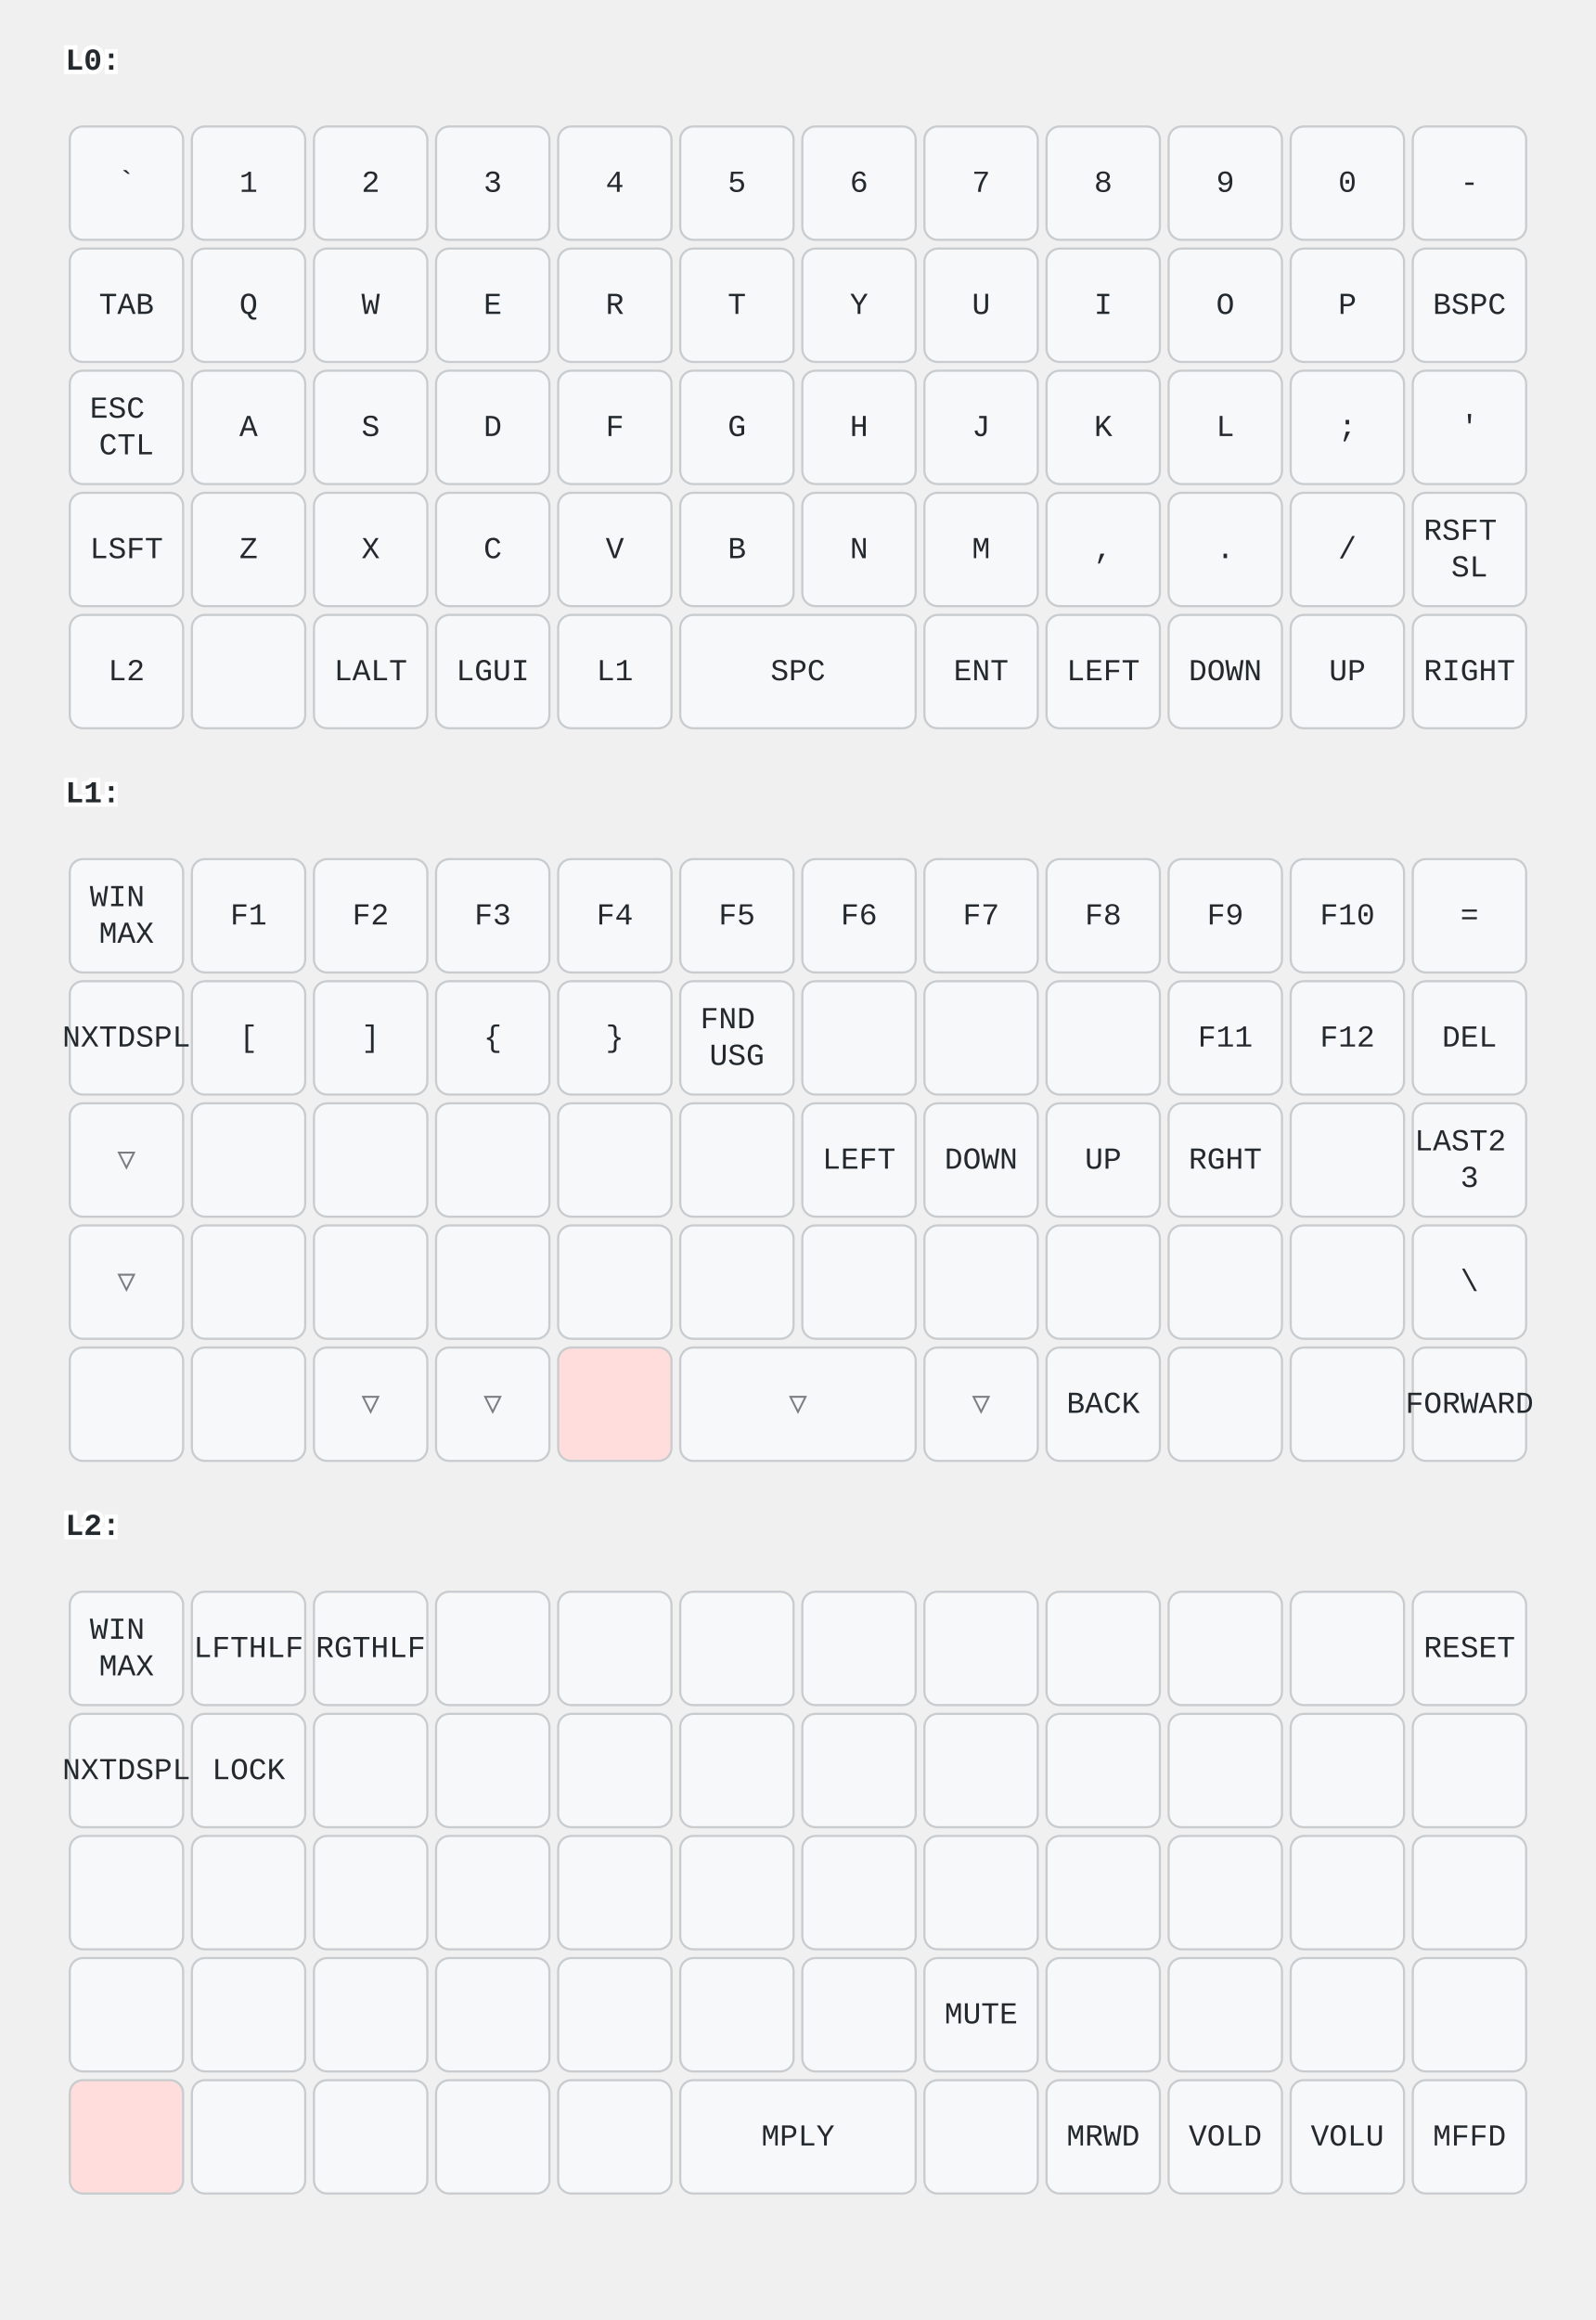
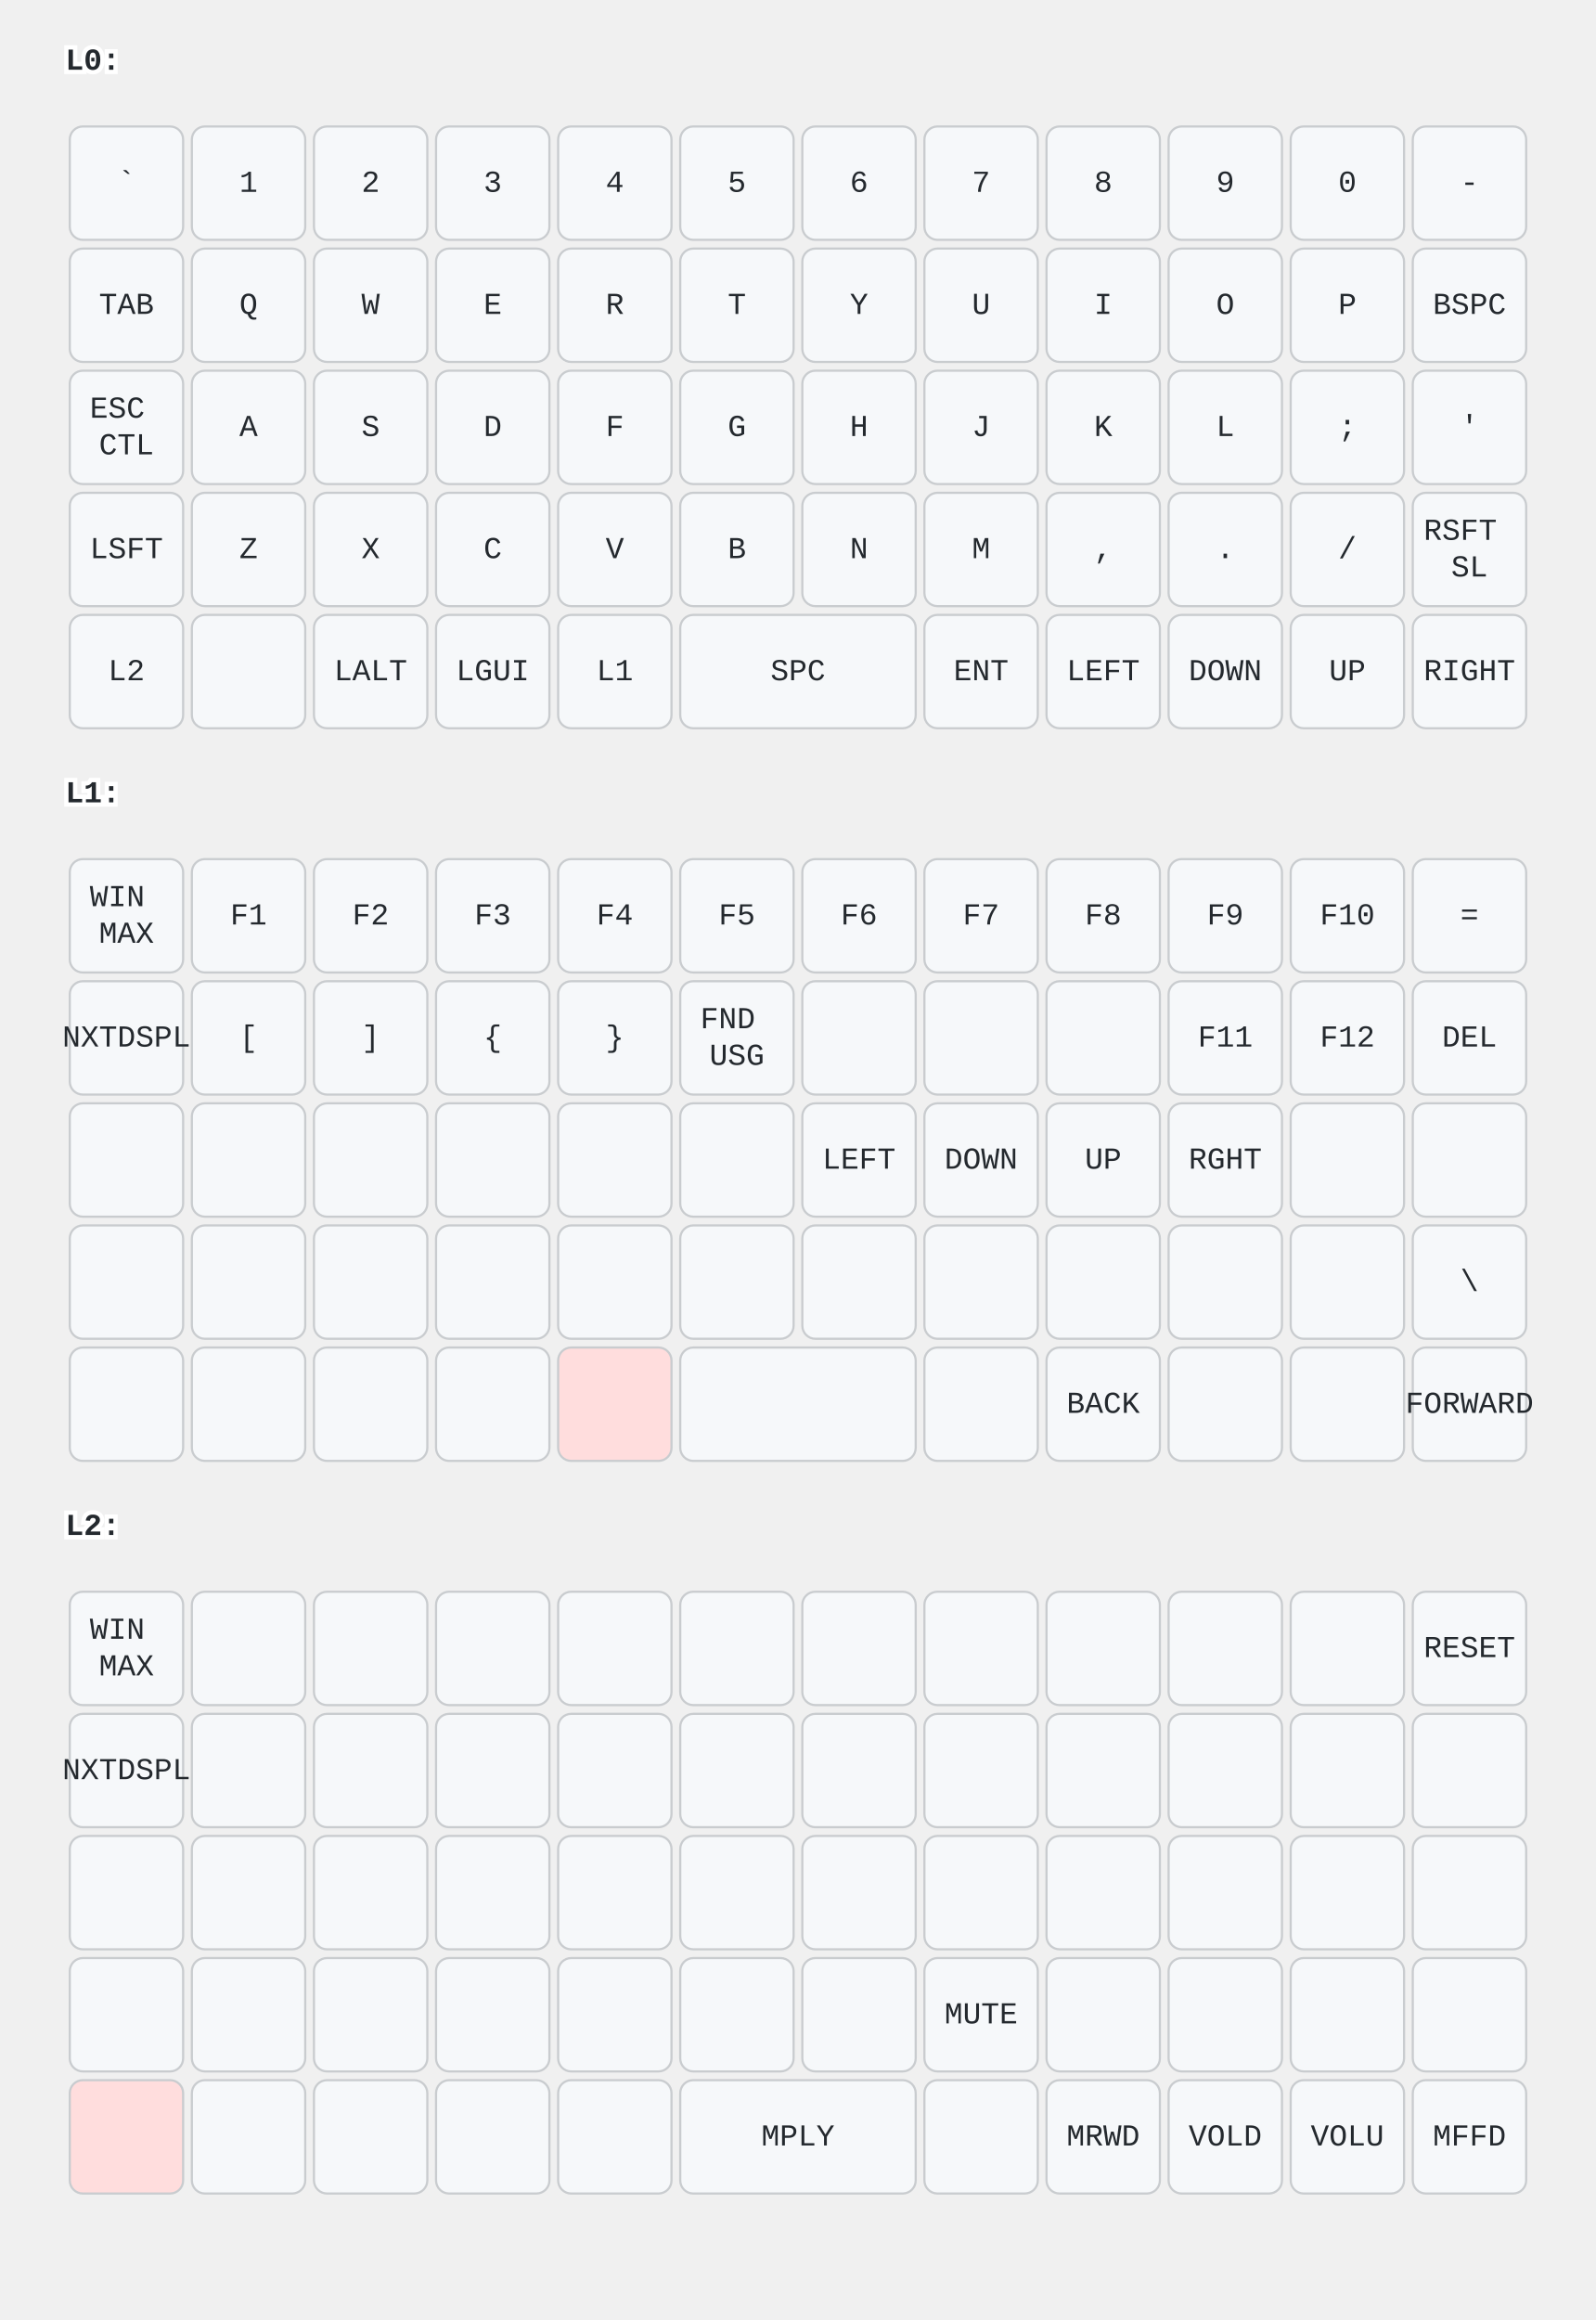
<svg xmlns="http://www.w3.org/2000/svg" width="732" height="1064" viewBox="0 0 732 1064" class="keymap">
  <style>/* inherit to force styles through use tags */
svg path {
    fill: inherit;
}

/* font and background color specifications */
svg.keymap {
    font-family: SFMono-Regular,Consolas,Liberation Mono,Menlo,monospace;
    font-size: 14px;
    font-kerning: normal;
    text-rendering: optimizeLegibility;
    fill: #24292e;
}

/* default key styling */
rect.key {
    fill: #f6f8fa;
}

rect.key, rect.combo {
    stroke: #c9cccf;
    stroke-width: 1;
}

/* default key side styling, only used is draw_key_sides is set */
rect.side {
    filter: brightness(90%);
}

/* color accent for combo boxes */
rect.combo, rect.combo-separate {
    fill: #cdf;
}

/* color accent for held keys */
rect.held, rect.combo.held {
    fill: #fdd;
}

/* color accent for ghost (optional) keys */
rect.ghost, rect.combo.ghost {
    stroke-dasharray: 4, 4;
    stroke-width: 2;
}

text {
    text-anchor: middle;
    dominant-baseline: middle;
}

/* styling for layer labels */
text.label {
    font-weight: bold;
    text-anchor: start;
    stroke: white;
    stroke-width: 4;
    paint-order: stroke;
}

/* styling for optional footer */
text.footer {
    text-anchor: end;
    dominant-baseline: auto;
    stroke: white;
    stroke-width: 4;
    paint-order: stroke;
}

/* styling for combo tap, and key hold/shifted label text */
text.combo, text.hold, text.shifted {
    font-size: 11px;
}

text.hold {
    text-anchor: middle;
    dominant-baseline: auto;
}

text.shifted {
    text-anchor: middle;
    dominant-baseline: hanging;
}

/* styling for hold/shifted label text in combo box */
text.combo.hold, text.combo.shifted {
    font-size: 8px;
}

/* lighter symbol for transparent keys */
text.trans {
    fill: #7b7e81;
}

/* styling for combo dendrons */
path.combo {
    stroke-width: 1;
    stroke: gray;
    fill: none;
}

/* Start Tabler Icons Cleanup */
/* cannot use height/width with glyphs */
.icon-tabler &gt; path {
    fill: inherit;
    stroke: inherit;
    stroke-width: 2;
}
/* hide tabler's default box */
.icon-tabler &gt; path[stroke="none"][fill="none"] {
    visibility: hidden;
}
/* End Tabler Icons Cleanup */
</style>
  <g transform="translate(30, 0)" class="layer-L0">
    <text x="0" y="28" class="label">L0:</text>
    <g transform="translate(0, 56)">
      <g transform="translate(28, 28)" class="key keypos-0">
        <rect rx="6" ry="6" x="-26" y="-26" width="52" height="52" class="key" />
        <text x="0" y="0" class="key tap">`</text>
      </g>
      <g transform="translate(84, 28)" class="key keypos-1">
        <rect rx="6" ry="6" x="-26" y="-26" width="52" height="52" class="key" />
        <text x="0" y="0" class="key tap">1</text>
      </g>
      <g transform="translate(140, 28)" class="key keypos-2">
        <rect rx="6" ry="6" x="-26" y="-26" width="52" height="52" class="key" />
        <text x="0" y="0" class="key tap">2</text>
      </g>
      <g transform="translate(196, 28)" class="key keypos-3">
        <rect rx="6" ry="6" x="-26" y="-26" width="52" height="52" class="key" />
        <text x="0" y="0" class="key tap">3</text>
      </g>
      <g transform="translate(252, 28)" class="key keypos-4">
        <rect rx="6" ry="6" x="-26" y="-26" width="52" height="52" class="key" />
        <text x="0" y="0" class="key tap">4</text>
      </g>
      <g transform="translate(308, 28)" class="key keypos-5">
        <rect rx="6" ry="6" x="-26" y="-26" width="52" height="52" class="key" />
        <text x="0" y="0" class="key tap">5</text>
      </g>
      <g transform="translate(364, 28)" class="key keypos-6">
        <rect rx="6" ry="6" x="-26" y="-26" width="52" height="52" class="key" />
        <text x="0" y="0" class="key tap">6</text>
      </g>
      <g transform="translate(420, 28)" class="key keypos-7">
        <rect rx="6" ry="6" x="-26" y="-26" width="52" height="52" class="key" />
        <text x="0" y="0" class="key tap">7</text>
      </g>
      <g transform="translate(476, 28)" class="key keypos-8">
        <rect rx="6" ry="6" x="-26" y="-26" width="52" height="52" class="key" />
        <text x="0" y="0" class="key tap">8</text>
      </g>
      <g transform="translate(532, 28)" class="key keypos-9">
        <rect rx="6" ry="6" x="-26" y="-26" width="52" height="52" class="key" />
        <text x="0" y="0" class="key tap">9</text>
      </g>
      <g transform="translate(588, 28)" class="key keypos-10">
        <rect rx="6" ry="6" x="-26" y="-26" width="52" height="52" class="key" />
        <text x="0" y="0" class="key tap">0</text>
      </g>
      <g transform="translate(644, 28)" class="key keypos-11">
        <rect rx="6" ry="6" x="-26" y="-26" width="52" height="52" class="key" />
        <text x="0" y="0" class="key tap">-</text>
      </g>
      <g transform="translate(28, 84)" class="key keypos-12">
        <rect rx="6" ry="6" x="-26" y="-26" width="52" height="52" class="key" />
        <text x="0" y="0" class="key tap">TAB</text>
      </g>
      <g transform="translate(84, 84)" class="key keypos-13">
        <rect rx="6" ry="6" x="-26" y="-26" width="52" height="52" class="key" />
        <text x="0" y="0" class="key tap">Q</text>
      </g>
      <g transform="translate(140, 84)" class="key keypos-14">
        <rect rx="6" ry="6" x="-26" y="-26" width="52" height="52" class="key" />
        <text x="0" y="0" class="key tap">W</text>
      </g>
      <g transform="translate(196, 84)" class="key keypos-15">
        <rect rx="6" ry="6" x="-26" y="-26" width="52" height="52" class="key" />
        <text x="0" y="0" class="key tap">E</text>
      </g>
      <g transform="translate(252, 84)" class="key keypos-16">
        <rect rx="6" ry="6" x="-26" y="-26" width="52" height="52" class="key" />
        <text x="0" y="0" class="key tap">R</text>
      </g>
      <g transform="translate(308, 84)" class="key keypos-17">
        <rect rx="6" ry="6" x="-26" y="-26" width="52" height="52" class="key" />
        <text x="0" y="0" class="key tap">T</text>
      </g>
      <g transform="translate(364, 84)" class="key keypos-18">
        <rect rx="6" ry="6" x="-26" y="-26" width="52" height="52" class="key" />
        <text x="0" y="0" class="key tap">Y</text>
      </g>
      <g transform="translate(420, 84)" class="key keypos-19">
        <rect rx="6" ry="6" x="-26" y="-26" width="52" height="52" class="key" />
        <text x="0" y="0" class="key tap">U</text>
      </g>
      <g transform="translate(476, 84)" class="key keypos-20">
        <rect rx="6" ry="6" x="-26" y="-26" width="52" height="52" class="key" />
        <text x="0" y="0" class="key tap">I</text>
      </g>
      <g transform="translate(532, 84)" class="key keypos-21">
        <rect rx="6" ry="6" x="-26" y="-26" width="52" height="52" class="key" />
        <text x="0" y="0" class="key tap">O</text>
      </g>
      <g transform="translate(588, 84)" class="key keypos-22">
        <rect rx="6" ry="6" x="-26" y="-26" width="52" height="52" class="key" />
        <text x="0" y="0" class="key tap">P</text>
      </g>
      <g transform="translate(644, 84)" class="key keypos-23">
        <rect rx="6" ry="6" x="-26" y="-26" width="52" height="52" class="key" />
        <text x="0" y="0" class="key tap">BSPC</text>
      </g>
      <g transform="translate(28, 140)" class="key keypos-24">
        <rect rx="6" ry="6" x="-26" y="-26" width="52" height="52" class="key" />
        <text x="0" y="0" class="key tap">
          <tspan x="0" dy="-0.6em">ESC</tspan>
          <tspan x="0" dy="1.2em">CTL</tspan>
        </text>
      </g>
      <g transform="translate(84, 140)" class="key keypos-25">
        <rect rx="6" ry="6" x="-26" y="-26" width="52" height="52" class="key" />
        <text x="0" y="0" class="key tap">A</text>
      </g>
      <g transform="translate(140, 140)" class="key keypos-26">
        <rect rx="6" ry="6" x="-26" y="-26" width="52" height="52" class="key" />
        <text x="0" y="0" class="key tap">S</text>
      </g>
      <g transform="translate(196, 140)" class="key keypos-27">
        <rect rx="6" ry="6" x="-26" y="-26" width="52" height="52" class="key" />
        <text x="0" y="0" class="key tap">D</text>
      </g>
      <g transform="translate(252, 140)" class="key keypos-28">
        <rect rx="6" ry="6" x="-26" y="-26" width="52" height="52" class="key" />
        <text x="0" y="0" class="key tap">F</text>
      </g>
      <g transform="translate(308, 140)" class="key keypos-29">
        <rect rx="6" ry="6" x="-26" y="-26" width="52" height="52" class="key" />
        <text x="0" y="0" class="key tap">G</text>
      </g>
      <g transform="translate(364, 140)" class="key keypos-30">
        <rect rx="6" ry="6" x="-26" y="-26" width="52" height="52" class="key" />
        <text x="0" y="0" class="key tap">H</text>
      </g>
      <g transform="translate(420, 140)" class="key keypos-31">
        <rect rx="6" ry="6" x="-26" y="-26" width="52" height="52" class="key" />
        <text x="0" y="0" class="key tap">J</text>
      </g>
      <g transform="translate(476, 140)" class="key keypos-32">
        <rect rx="6" ry="6" x="-26" y="-26" width="52" height="52" class="key" />
        <text x="0" y="0" class="key tap">K</text>
      </g>
      <g transform="translate(532, 140)" class="key keypos-33">
        <rect rx="6" ry="6" x="-26" y="-26" width="52" height="52" class="key" />
        <text x="0" y="0" class="key tap">L</text>
      </g>
      <g transform="translate(588, 140)" class="key keypos-34">
        <rect rx="6" ry="6" x="-26" y="-26" width="52" height="52" class="key" />
        <text x="0" y="0" class="key tap">;</text>
      </g>
      <g transform="translate(644, 140)" class="key keypos-35">
        <rect rx="6" ry="6" x="-26" y="-26" width="52" height="52" class="key" />
        <text x="0" y="0" class="key tap">'</text>
      </g>
      <g transform="translate(28, 196)" class="key keypos-36">
        <rect rx="6" ry="6" x="-26" y="-26" width="52" height="52" class="key" />
        <text x="0" y="0" class="key tap">LSFT</text>
      </g>
      <g transform="translate(84, 196)" class="key keypos-37">
        <rect rx="6" ry="6" x="-26" y="-26" width="52" height="52" class="key" />
        <text x="0" y="0" class="key tap">Z</text>
      </g>
      <g transform="translate(140, 196)" class="key keypos-38">
        <rect rx="6" ry="6" x="-26" y="-26" width="52" height="52" class="key" />
        <text x="0" y="0" class="key tap">X</text>
      </g>
      <g transform="translate(196, 196)" class="key keypos-39">
        <rect rx="6" ry="6" x="-26" y="-26" width="52" height="52" class="key" />
        <text x="0" y="0" class="key tap">C</text>
      </g>
      <g transform="translate(252, 196)" class="key keypos-40">
        <rect rx="6" ry="6" x="-26" y="-26" width="52" height="52" class="key" />
        <text x="0" y="0" class="key tap">V</text>
      </g>
      <g transform="translate(308, 196)" class="key keypos-41">
        <rect rx="6" ry="6" x="-26" y="-26" width="52" height="52" class="key" />
        <text x="0" y="0" class="key tap">B</text>
      </g>
      <g transform="translate(364, 196)" class="key keypos-42">
        <rect rx="6" ry="6" x="-26" y="-26" width="52" height="52" class="key" />
        <text x="0" y="0" class="key tap">N</text>
      </g>
      <g transform="translate(420, 196)" class="key keypos-43">
        <rect rx="6" ry="6" x="-26" y="-26" width="52" height="52" class="key" />
        <text x="0" y="0" class="key tap">M</text>
      </g>
      <g transform="translate(476, 196)" class="key keypos-44">
        <rect rx="6" ry="6" x="-26" y="-26" width="52" height="52" class="key" />
        <text x="0" y="0" class="key tap">,</text>
      </g>
      <g transform="translate(532, 196)" class="key keypos-45">
        <rect rx="6" ry="6" x="-26" y="-26" width="52" height="52" class="key" />
        <text x="0" y="0" class="key tap">.</text>
      </g>
      <g transform="translate(588, 196)" class="key keypos-46">
        <rect rx="6" ry="6" x="-26" y="-26" width="52" height="52" class="key" />
        <text x="0" y="0" class="key tap">/</text>
      </g>
      <g transform="translate(644, 196)" class="key keypos-47">
        <rect rx="6" ry="6" x="-26" y="-26" width="52" height="52" class="key" />
        <text x="0" y="0" class="key tap">
          <tspan x="0" dy="-0.6em">RSFT</tspan>
          <tspan x="0" dy="1.2em">SL</tspan>
        </text>
      </g>
      <g transform="translate(28, 252)" class="key keypos-48">
        <rect rx="6" ry="6" x="-26" y="-26" width="52" height="52" class="key" />
        <text x="0" y="0" class="key tap">L2</text>
      </g>
      <g transform="translate(84, 252)" class="key keypos-49">
        <rect rx="6" ry="6" x="-26" y="-26" width="52" height="52" class="key" />
      </g>
      <g transform="translate(140, 252)" class="key keypos-50">
        <rect rx="6" ry="6" x="-26" y="-26" width="52" height="52" class="key" />
        <text x="0" y="0" class="key tap">LALT</text>
      </g>
      <g transform="translate(196, 252)" class="key keypos-51">
        <rect rx="6" ry="6" x="-26" y="-26" width="52" height="52" class="key" />
        <text x="0" y="0" class="key tap">LGUI</text>
      </g>
      <g transform="translate(252, 252)" class="key keypos-52">
        <rect rx="6" ry="6" x="-26" y="-26" width="52" height="52" class="key" />
        <text x="0" y="0" class="key tap">L1</text>
      </g>
      <g transform="translate(336, 252)" class="key keypos-53">
        <rect rx="6" ry="6" x="-54" y="-26" width="108" height="52" class="key" />
        <text x="0" y="0" class="key tap">SPC</text>
      </g>
      <g transform="translate(420, 252)" class="key keypos-54">
        <rect rx="6" ry="6" x="-26" y="-26" width="52" height="52" class="key" />
        <text x="0" y="0" class="key tap">ENT</text>
      </g>
      <g transform="translate(476, 252)" class="key keypos-55">
        <rect rx="6" ry="6" x="-26" y="-26" width="52" height="52" class="key" />
        <text x="0" y="0" class="key tap">LEFT</text>
      </g>
      <g transform="translate(532, 252)" class="key keypos-56">
        <rect rx="6" ry="6" x="-26" y="-26" width="52" height="52" class="key" />
        <text x="0" y="0" class="key tap">DOWN</text>
      </g>
      <g transform="translate(588, 252)" class="key keypos-57">
        <rect rx="6" ry="6" x="-26" y="-26" width="52" height="52" class="key" />
        <text x="0" y="0" class="key tap">UP</text>
      </g>
      <g transform="translate(644, 252)" class="key keypos-58">
        <rect rx="6" ry="6" x="-26" y="-26" width="52" height="52" class="key" />
        <text x="0" y="0" class="key tap">RIGHT</text>
      </g>
    </g>
  </g>
  <g transform="translate(30, 336)" class="layer-L1">
    <text x="0" y="28" class="label">L1:</text>
    <g transform="translate(0, 56)">
      <g transform="translate(28, 28)" class="key keypos-0">
        <rect rx="6" ry="6" x="-26" y="-26" width="52" height="52" class="key" />
        <text x="0" y="0" class="key tap">
          <tspan x="0" dy="-0.6em">WIN</tspan>
          <tspan x="0" dy="1.2em">MAX</tspan>
        </text>
      </g>
      <g transform="translate(84, 28)" class="key keypos-1">
        <rect rx="6" ry="6" x="-26" y="-26" width="52" height="52" class="key" />
        <text x="0" y="0" class="key tap">F1</text>
      </g>
      <g transform="translate(140, 28)" class="key keypos-2">
        <rect rx="6" ry="6" x="-26" y="-26" width="52" height="52" class="key" />
        <text x="0" y="0" class="key tap">F2</text>
      </g>
      <g transform="translate(196, 28)" class="key keypos-3">
        <rect rx="6" ry="6" x="-26" y="-26" width="52" height="52" class="key" />
        <text x="0" y="0" class="key tap">F3</text>
      </g>
      <g transform="translate(252, 28)" class="key keypos-4">
        <rect rx="6" ry="6" x="-26" y="-26" width="52" height="52" class="key" />
        <text x="0" y="0" class="key tap">F4</text>
      </g>
      <g transform="translate(308, 28)" class="key keypos-5">
        <rect rx="6" ry="6" x="-26" y="-26" width="52" height="52" class="key" />
        <text x="0" y="0" class="key tap">F5</text>
      </g>
      <g transform="translate(364, 28)" class="key keypos-6">
        <rect rx="6" ry="6" x="-26" y="-26" width="52" height="52" class="key" />
        <text x="0" y="0" class="key tap">F6</text>
      </g>
      <g transform="translate(420, 28)" class="key keypos-7">
        <rect rx="6" ry="6" x="-26" y="-26" width="52" height="52" class="key" />
        <text x="0" y="0" class="key tap">F7</text>
      </g>
      <g transform="translate(476, 28)" class="key keypos-8">
        <rect rx="6" ry="6" x="-26" y="-26" width="52" height="52" class="key" />
        <text x="0" y="0" class="key tap">F8</text>
      </g>
      <g transform="translate(532, 28)" class="key keypos-9">
        <rect rx="6" ry="6" x="-26" y="-26" width="52" height="52" class="key" />
        <text x="0" y="0" class="key tap">F9</text>
      </g>
      <g transform="translate(588, 28)" class="key keypos-10">
        <rect rx="6" ry="6" x="-26" y="-26" width="52" height="52" class="key" />
        <text x="0" y="0" class="key tap">F10</text>
      </g>
      <g transform="translate(644, 28)" class="key keypos-11">
        <rect rx="6" ry="6" x="-26" y="-26" width="52" height="52" class="key" />
        <text x="0" y="0" class="key tap">=</text>
      </g>
      <g transform="translate(28, 84)" class="key keypos-12">
        <rect rx="6" ry="6" x="-26" y="-26" width="52" height="52" class="key" />
        <text x="0" y="0" class="key tap">NXTDSPL</text>
      </g>
      <g transform="translate(84, 84)" class="key keypos-13">
        <rect rx="6" ry="6" x="-26" y="-26" width="52" height="52" class="key" />
        <text x="0" y="0" class="key tap">[</text>
      </g>
      <g transform="translate(140, 84)" class="key keypos-14">
        <rect rx="6" ry="6" x="-26" y="-26" width="52" height="52" class="key" />
        <text x="0" y="0" class="key tap">]</text>
      </g>
      <g transform="translate(196, 84)" class="key keypos-15">
        <rect rx="6" ry="6" x="-26" y="-26" width="52" height="52" class="key" />
        <text x="0" y="0" class="key tap">{</text>
      </g>
      <g transform="translate(252, 84)" class="key keypos-16">
        <rect rx="6" ry="6" x="-26" y="-26" width="52" height="52" class="key" />
        <text x="0" y="0" class="key tap">}</text>
      </g>
      <g transform="translate(308, 84)" class="key keypos-17">
        <rect rx="6" ry="6" x="-26" y="-26" width="52" height="52" class="key" />
        <text x="0" y="0" class="key tap">
          <tspan x="0" dy="-0.6em">FND</tspan>
          <tspan x="0" dy="1.2em">USG</tspan>
        </text>
      </g>
      <g transform="translate(364, 84)" class="key keypos-18">
        <rect rx="6" ry="6" x="-26" y="-26" width="52" height="52" class="key" />
      </g>
      <g transform="translate(420, 84)" class="key keypos-19">
        <rect rx="6" ry="6" x="-26" y="-26" width="52" height="52" class="key" />
      </g>
      <g transform="translate(476, 84)" class="key keypos-20">
        <rect rx="6" ry="6" x="-26" y="-26" width="52" height="52" class="key" />
      </g>
      <g transform="translate(532, 84)" class="key keypos-21">
        <rect rx="6" ry="6" x="-26" y="-26" width="52" height="52" class="key" />
        <text x="0" y="0" class="key tap">F11</text>
      </g>
      <g transform="translate(588, 84)" class="key keypos-22">
        <rect rx="6" ry="6" x="-26" y="-26" width="52" height="52" class="key" />
        <text x="0" y="0" class="key tap">F12</text>
      </g>
      <g transform="translate(644, 84)" class="key keypos-23">
        <rect rx="6" ry="6" x="-26" y="-26" width="52" height="52" class="key" />
        <text x="0" y="0" class="key tap">DEL</text>
      </g>
-       <g transform="translate(28, 140)" class="key trans keypos-24">
-         <rect rx="6" ry="6" x="-26" y="-26" width="52" height="52" class="key trans" />
-         <text x="0" y="0" class="key trans tap">▽</text>
+       <g transform="translate(28, 140)" class="key keypos-24">
+         <rect rx="6" ry="6" x="-26" y="-26" width="52" height="52" class="key" />
      </g>
      <g transform="translate(84, 140)" class="key keypos-25">
        <rect rx="6" ry="6" x="-26" y="-26" width="52" height="52" class="key" />
      </g>
      <g transform="translate(140, 140)" class="key keypos-26">
        <rect rx="6" ry="6" x="-26" y="-26" width="52" height="52" class="key" />
      </g>
      <g transform="translate(196, 140)" class="key keypos-27">
        <rect rx="6" ry="6" x="-26" y="-26" width="52" height="52" class="key" />
      </g>
      <g transform="translate(252, 140)" class="key keypos-28">
        <rect rx="6" ry="6" x="-26" y="-26" width="52" height="52" class="key" />
      </g>
      <g transform="translate(308, 140)" class="key keypos-29">
        <rect rx="6" ry="6" x="-26" y="-26" width="52" height="52" class="key" />
      </g>
      <g transform="translate(364, 140)" class="key keypos-30">
        <rect rx="6" ry="6" x="-26" y="-26" width="52" height="52" class="key" />
        <text x="0" y="0" class="key tap">LEFT</text>
      </g>
      <g transform="translate(420, 140)" class="key keypos-31">
        <rect rx="6" ry="6" x="-26" y="-26" width="52" height="52" class="key" />
        <text x="0" y="0" class="key tap">DOWN</text>
      </g>
      <g transform="translate(476, 140)" class="key keypos-32">
        <rect rx="6" ry="6" x="-26" y="-26" width="52" height="52" class="key" />
        <text x="0" y="0" class="key tap">UP</text>
      </g>
      <g transform="translate(532, 140)" class="key keypos-33">
        <rect rx="6" ry="6" x="-26" y="-26" width="52" height="52" class="key" />
        <text x="0" y="0" class="key tap">RGHT</text>
      </g>
      <g transform="translate(588, 140)" class="key keypos-34">
        <rect rx="6" ry="6" x="-26" y="-26" width="52" height="52" class="key" />
      </g>
      <g transform="translate(644, 140)" class="key keypos-35">
        <rect rx="6" ry="6" x="-26" y="-26" width="52" height="52" class="key" />
-         <text x="0" y="0" class="key tap">
-           <tspan x="0" dy="-0.6em">LAST2</tspan>
-           <tspan x="0" dy="1.2em">3</tspan>
-         </text>
-       </g>
-       <g transform="translate(28, 196)" class="key trans keypos-36">
-         <rect rx="6" ry="6" x="-26" y="-26" width="52" height="52" class="key trans" />
-         <text x="0" y="0" class="key trans tap">▽</text>
+       </g>
+       <g transform="translate(28, 196)" class="key keypos-36">
+         <rect rx="6" ry="6" x="-26" y="-26" width="52" height="52" class="key" />
      </g>
      <g transform="translate(84, 196)" class="key keypos-37">
        <rect rx="6" ry="6" x="-26" y="-26" width="52" height="52" class="key" />
      </g>
      <g transform="translate(140, 196)" class="key keypos-38">
        <rect rx="6" ry="6" x="-26" y="-26" width="52" height="52" class="key" />
      </g>
      <g transform="translate(196, 196)" class="key keypos-39">
        <rect rx="6" ry="6" x="-26" y="-26" width="52" height="52" class="key" />
      </g>
      <g transform="translate(252, 196)" class="key keypos-40">
        <rect rx="6" ry="6" x="-26" y="-26" width="52" height="52" class="key" />
      </g>
      <g transform="translate(308, 196)" class="key keypos-41">
        <rect rx="6" ry="6" x="-26" y="-26" width="52" height="52" class="key" />
      </g>
      <g transform="translate(364, 196)" class="key keypos-42">
        <rect rx="6" ry="6" x="-26" y="-26" width="52" height="52" class="key" />
      </g>
      <g transform="translate(420, 196)" class="key keypos-43">
        <rect rx="6" ry="6" x="-26" y="-26" width="52" height="52" class="key" />
      </g>
      <g transform="translate(476, 196)" class="key keypos-44">
        <rect rx="6" ry="6" x="-26" y="-26" width="52" height="52" class="key" />
      </g>
      <g transform="translate(532, 196)" class="key keypos-45">
        <rect rx="6" ry="6" x="-26" y="-26" width="52" height="52" class="key" />
      </g>
      <g transform="translate(588, 196)" class="key keypos-46">
        <rect rx="6" ry="6" x="-26" y="-26" width="52" height="52" class="key" />
      </g>
      <g transform="translate(644, 196)" class="key keypos-47">
        <rect rx="6" ry="6" x="-26" y="-26" width="52" height="52" class="key" />
        <text x="0" y="0" class="key tap">\</text>
      </g>
      <g transform="translate(28, 252)" class="key keypos-48">
        <rect rx="6" ry="6" x="-26" y="-26" width="52" height="52" class="key" />
      </g>
      <g transform="translate(84, 252)" class="key keypos-49">
        <rect rx="6" ry="6" x="-26" y="-26" width="52" height="52" class="key" />
      </g>
-       <g transform="translate(140, 252)" class="key trans keypos-50">
-         <rect rx="6" ry="6" x="-26" y="-26" width="52" height="52" class="key trans" />
-         <text x="0" y="0" class="key trans tap">▽</text>
-       </g>
-       <g transform="translate(196, 252)" class="key trans keypos-51">
-         <rect rx="6" ry="6" x="-26" y="-26" width="52" height="52" class="key trans" />
-         <text x="0" y="0" class="key trans tap">▽</text>
+       <g transform="translate(140, 252)" class="key keypos-50">
+         <rect rx="6" ry="6" x="-26" y="-26" width="52" height="52" class="key" />
+       </g>
+       <g transform="translate(196, 252)" class="key keypos-51">
+         <rect rx="6" ry="6" x="-26" y="-26" width="52" height="52" class="key" />
      </g>
      <g transform="translate(252, 252)" class="key held keypos-52">
        <rect rx="6" ry="6" x="-26" y="-26" width="52" height="52" class="key held" />
      </g>
-       <g transform="translate(336, 252)" class="key trans keypos-53">
-         <rect rx="6" ry="6" x="-54" y="-26" width="108" height="52" class="key trans" />
-         <text x="0" y="0" class="key trans tap">▽</text>
-       </g>
-       <g transform="translate(420, 252)" class="key trans keypos-54">
-         <rect rx="6" ry="6" x="-26" y="-26" width="52" height="52" class="key trans" />
-         <text x="0" y="0" class="key trans tap">▽</text>
+       <g transform="translate(336, 252)" class="key keypos-53">
+         <rect rx="6" ry="6" x="-54" y="-26" width="108" height="52" class="key" />
+       </g>
+       <g transform="translate(420, 252)" class="key keypos-54">
+         <rect rx="6" ry="6" x="-26" y="-26" width="52" height="52" class="key" />
      </g>
      <g transform="translate(476, 252)" class="key keypos-55">
        <rect rx="6" ry="6" x="-26" y="-26" width="52" height="52" class="key" />
        <text x="0" y="0" class="key tap">BACK</text>
      </g>
      <g transform="translate(532, 252)" class="key keypos-56">
        <rect rx="6" ry="6" x="-26" y="-26" width="52" height="52" class="key" />
      </g>
      <g transform="translate(588, 252)" class="key keypos-57">
        <rect rx="6" ry="6" x="-26" y="-26" width="52" height="52" class="key" />
      </g>
      <g transform="translate(644, 252)" class="key keypos-58">
        <rect rx="6" ry="6" x="-26" y="-26" width="52" height="52" class="key" />
        <text x="0" y="0" class="key tap">FORWARD</text>
      </g>
    </g>
  </g>
  <g transform="translate(30, 672)" class="layer-L2">
    <text x="0" y="28" class="label">L2:</text>
    <g transform="translate(0, 56)">
      <g transform="translate(28, 28)" class="key keypos-0">
        <rect rx="6" ry="6" x="-26" y="-26" width="52" height="52" class="key" />
        <text x="0" y="0" class="key tap">
          <tspan x="0" dy="-0.6em">WIN</tspan>
          <tspan x="0" dy="1.2em">MAX</tspan>
        </text>
      </g>
      <g transform="translate(84, 28)" class="key keypos-1">
        <rect rx="6" ry="6" x="-26" y="-26" width="52" height="52" class="key" />
-         <text x="0" y="0" class="key tap">LFTHLF</text>
      </g>
      <g transform="translate(140, 28)" class="key keypos-2">
        <rect rx="6" ry="6" x="-26" y="-26" width="52" height="52" class="key" />
-         <text x="0" y="0" class="key tap">RGTHLF</text>
      </g>
      <g transform="translate(196, 28)" class="key keypos-3">
        <rect rx="6" ry="6" x="-26" y="-26" width="52" height="52" class="key" />
      </g>
      <g transform="translate(252, 28)" class="key keypos-4">
        <rect rx="6" ry="6" x="-26" y="-26" width="52" height="52" class="key" />
      </g>
      <g transform="translate(308, 28)" class="key keypos-5">
        <rect rx="6" ry="6" x="-26" y="-26" width="52" height="52" class="key" />
      </g>
      <g transform="translate(364, 28)" class="key keypos-6">
        <rect rx="6" ry="6" x="-26" y="-26" width="52" height="52" class="key" />
      </g>
      <g transform="translate(420, 28)" class="key keypos-7">
        <rect rx="6" ry="6" x="-26" y="-26" width="52" height="52" class="key" />
      </g>
      <g transform="translate(476, 28)" class="key keypos-8">
        <rect rx="6" ry="6" x="-26" y="-26" width="52" height="52" class="key" />
      </g>
      <g transform="translate(532, 28)" class="key keypos-9">
        <rect rx="6" ry="6" x="-26" y="-26" width="52" height="52" class="key" />
      </g>
      <g transform="translate(588, 28)" class="key keypos-10">
        <rect rx="6" ry="6" x="-26" y="-26" width="52" height="52" class="key" />
      </g>
      <g transform="translate(644, 28)" class="key keypos-11">
        <rect rx="6" ry="6" x="-26" y="-26" width="52" height="52" class="key" />
        <text x="0" y="0" class="key tap">RESET</text>
      </g>
      <g transform="translate(28, 84)" class="key keypos-12">
        <rect rx="6" ry="6" x="-26" y="-26" width="52" height="52" class="key" />
        <text x="0" y="0" class="key tap">NXTDSPL</text>
      </g>
      <g transform="translate(84, 84)" class="key keypos-13">
        <rect rx="6" ry="6" x="-26" y="-26" width="52" height="52" class="key" />
-         <text x="0" y="0" class="key tap">LOCK</text>
      </g>
      <g transform="translate(140, 84)" class="key keypos-14">
        <rect rx="6" ry="6" x="-26" y="-26" width="52" height="52" class="key" />
      </g>
      <g transform="translate(196, 84)" class="key keypos-15">
        <rect rx="6" ry="6" x="-26" y="-26" width="52" height="52" class="key" />
      </g>
      <g transform="translate(252, 84)" class="key keypos-16">
        <rect rx="6" ry="6" x="-26" y="-26" width="52" height="52" class="key" />
      </g>
      <g transform="translate(308, 84)" class="key keypos-17">
        <rect rx="6" ry="6" x="-26" y="-26" width="52" height="52" class="key" />
      </g>
      <g transform="translate(364, 84)" class="key keypos-18">
        <rect rx="6" ry="6" x="-26" y="-26" width="52" height="52" class="key" />
      </g>
      <g transform="translate(420, 84)" class="key keypos-19">
        <rect rx="6" ry="6" x="-26" y="-26" width="52" height="52" class="key" />
      </g>
      <g transform="translate(476, 84)" class="key keypos-20">
        <rect rx="6" ry="6" x="-26" y="-26" width="52" height="52" class="key" />
      </g>
      <g transform="translate(532, 84)" class="key keypos-21">
        <rect rx="6" ry="6" x="-26" y="-26" width="52" height="52" class="key" />
      </g>
      <g transform="translate(588, 84)" class="key keypos-22">
        <rect rx="6" ry="6" x="-26" y="-26" width="52" height="52" class="key" />
      </g>
      <g transform="translate(644, 84)" class="key keypos-23">
        <rect rx="6" ry="6" x="-26" y="-26" width="52" height="52" class="key" />
      </g>
      <g transform="translate(28, 140)" class="key keypos-24">
        <rect rx="6" ry="6" x="-26" y="-26" width="52" height="52" class="key" />
      </g>
      <g transform="translate(84, 140)" class="key keypos-25">
        <rect rx="6" ry="6" x="-26" y="-26" width="52" height="52" class="key" />
      </g>
      <g transform="translate(140, 140)" class="key keypos-26">
        <rect rx="6" ry="6" x="-26" y="-26" width="52" height="52" class="key" />
      </g>
      <g transform="translate(196, 140)" class="key keypos-27">
        <rect rx="6" ry="6" x="-26" y="-26" width="52" height="52" class="key" />
      </g>
      <g transform="translate(252, 140)" class="key keypos-28">
        <rect rx="6" ry="6" x="-26" y="-26" width="52" height="52" class="key" />
      </g>
      <g transform="translate(308, 140)" class="key keypos-29">
        <rect rx="6" ry="6" x="-26" y="-26" width="52" height="52" class="key" />
      </g>
      <g transform="translate(364, 140)" class="key keypos-30">
        <rect rx="6" ry="6" x="-26" y="-26" width="52" height="52" class="key" />
      </g>
      <g transform="translate(420, 140)" class="key keypos-31">
        <rect rx="6" ry="6" x="-26" y="-26" width="52" height="52" class="key" />
      </g>
      <g transform="translate(476, 140)" class="key keypos-32">
        <rect rx="6" ry="6" x="-26" y="-26" width="52" height="52" class="key" />
      </g>
      <g transform="translate(532, 140)" class="key keypos-33">
        <rect rx="6" ry="6" x="-26" y="-26" width="52" height="52" class="key" />
      </g>
      <g transform="translate(588, 140)" class="key keypos-34">
        <rect rx="6" ry="6" x="-26" y="-26" width="52" height="52" class="key" />
      </g>
      <g transform="translate(644, 140)" class="key keypos-35">
        <rect rx="6" ry="6" x="-26" y="-26" width="52" height="52" class="key" />
      </g>
      <g transform="translate(28, 196)" class="key keypos-36">
        <rect rx="6" ry="6" x="-26" y="-26" width="52" height="52" class="key" />
      </g>
      <g transform="translate(84, 196)" class="key keypos-37">
        <rect rx="6" ry="6" x="-26" y="-26" width="52" height="52" class="key" />
      </g>
      <g transform="translate(140, 196)" class="key keypos-38">
        <rect rx="6" ry="6" x="-26" y="-26" width="52" height="52" class="key" />
      </g>
      <g transform="translate(196, 196)" class="key keypos-39">
        <rect rx="6" ry="6" x="-26" y="-26" width="52" height="52" class="key" />
      </g>
      <g transform="translate(252, 196)" class="key keypos-40">
        <rect rx="6" ry="6" x="-26" y="-26" width="52" height="52" class="key" />
      </g>
      <g transform="translate(308, 196)" class="key keypos-41">
        <rect rx="6" ry="6" x="-26" y="-26" width="52" height="52" class="key" />
      </g>
      <g transform="translate(364, 196)" class="key keypos-42">
        <rect rx="6" ry="6" x="-26" y="-26" width="52" height="52" class="key" />
      </g>
      <g transform="translate(420, 196)" class="key keypos-43">
        <rect rx="6" ry="6" x="-26" y="-26" width="52" height="52" class="key" />
        <text x="0" y="0" class="key tap">MUTE</text>
      </g>
      <g transform="translate(476, 196)" class="key keypos-44">
        <rect rx="6" ry="6" x="-26" y="-26" width="52" height="52" class="key" />
      </g>
      <g transform="translate(532, 196)" class="key keypos-45">
        <rect rx="6" ry="6" x="-26" y="-26" width="52" height="52" class="key" />
      </g>
      <g transform="translate(588, 196)" class="key keypos-46">
        <rect rx="6" ry="6" x="-26" y="-26" width="52" height="52" class="key" />
      </g>
      <g transform="translate(644, 196)" class="key keypos-47">
        <rect rx="6" ry="6" x="-26" y="-26" width="52" height="52" class="key" />
      </g>
      <g transform="translate(28, 252)" class="key held keypos-48">
        <rect rx="6" ry="6" x="-26" y="-26" width="52" height="52" class="key held" />
      </g>
      <g transform="translate(84, 252)" class="key keypos-49">
        <rect rx="6" ry="6" x="-26" y="-26" width="52" height="52" class="key" />
      </g>
      <g transform="translate(140, 252)" class="key keypos-50">
        <rect rx="6" ry="6" x="-26" y="-26" width="52" height="52" class="key" />
      </g>
      <g transform="translate(196, 252)" class="key keypos-51">
        <rect rx="6" ry="6" x="-26" y="-26" width="52" height="52" class="key" />
      </g>
      <g transform="translate(252, 252)" class="key keypos-52">
        <rect rx="6" ry="6" x="-26" y="-26" width="52" height="52" class="key" />
      </g>
      <g transform="translate(336, 252)" class="key keypos-53">
        <rect rx="6" ry="6" x="-54" y="-26" width="108" height="52" class="key" />
        <text x="0" y="0" class="key tap">MPLY</text>
      </g>
      <g transform="translate(420, 252)" class="key keypos-54">
        <rect rx="6" ry="6" x="-26" y="-26" width="52" height="52" class="key" />
      </g>
      <g transform="translate(476, 252)" class="key keypos-55">
        <rect rx="6" ry="6" x="-26" y="-26" width="52" height="52" class="key" />
        <text x="0" y="0" class="key tap">MRWD</text>
      </g>
      <g transform="translate(532, 252)" class="key keypos-56">
        <rect rx="6" ry="6" x="-26" y="-26" width="52" height="52" class="key" />
        <text x="0" y="0" class="key tap">VOLD</text>
      </g>
      <g transform="translate(588, 252)" class="key keypos-57">
        <rect rx="6" ry="6" x="-26" y="-26" width="52" height="52" class="key" />
        <text x="0" y="0" class="key tap">VOLU</text>
      </g>
      <g transform="translate(644, 252)" class="key keypos-58">
        <rect rx="6" ry="6" x="-26" y="-26" width="52" height="52" class="key" />
        <text x="0" y="0" class="key tap">MFFD</text>
      </g>
    </g>
  </g>
</svg>
